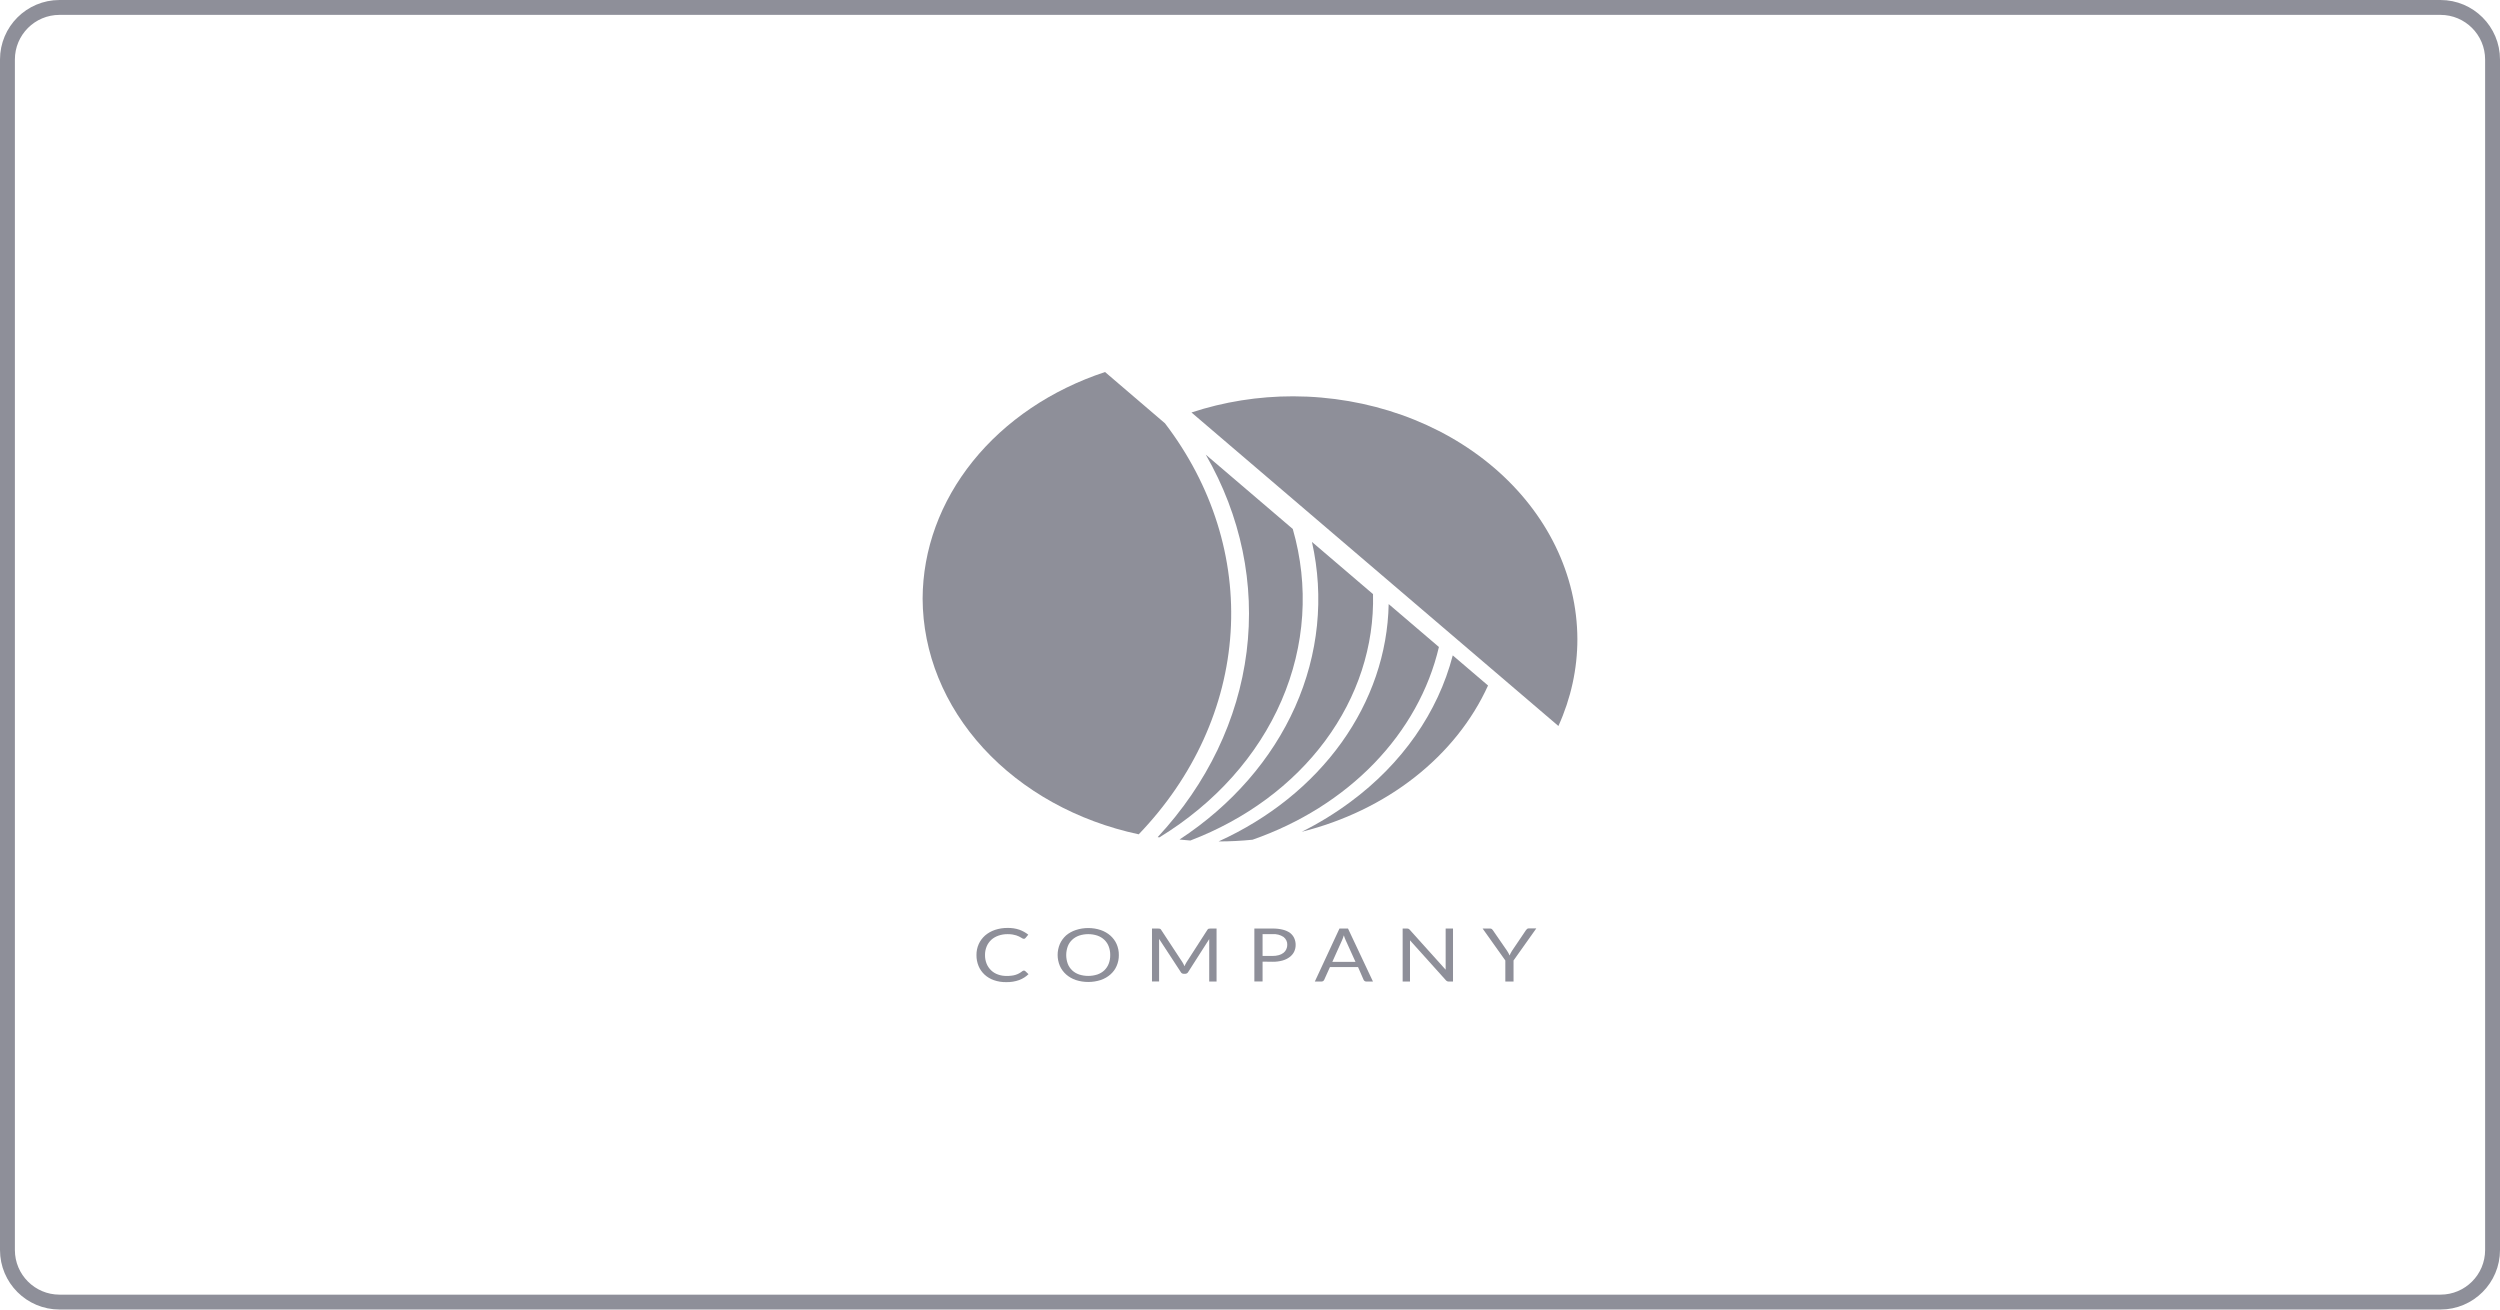
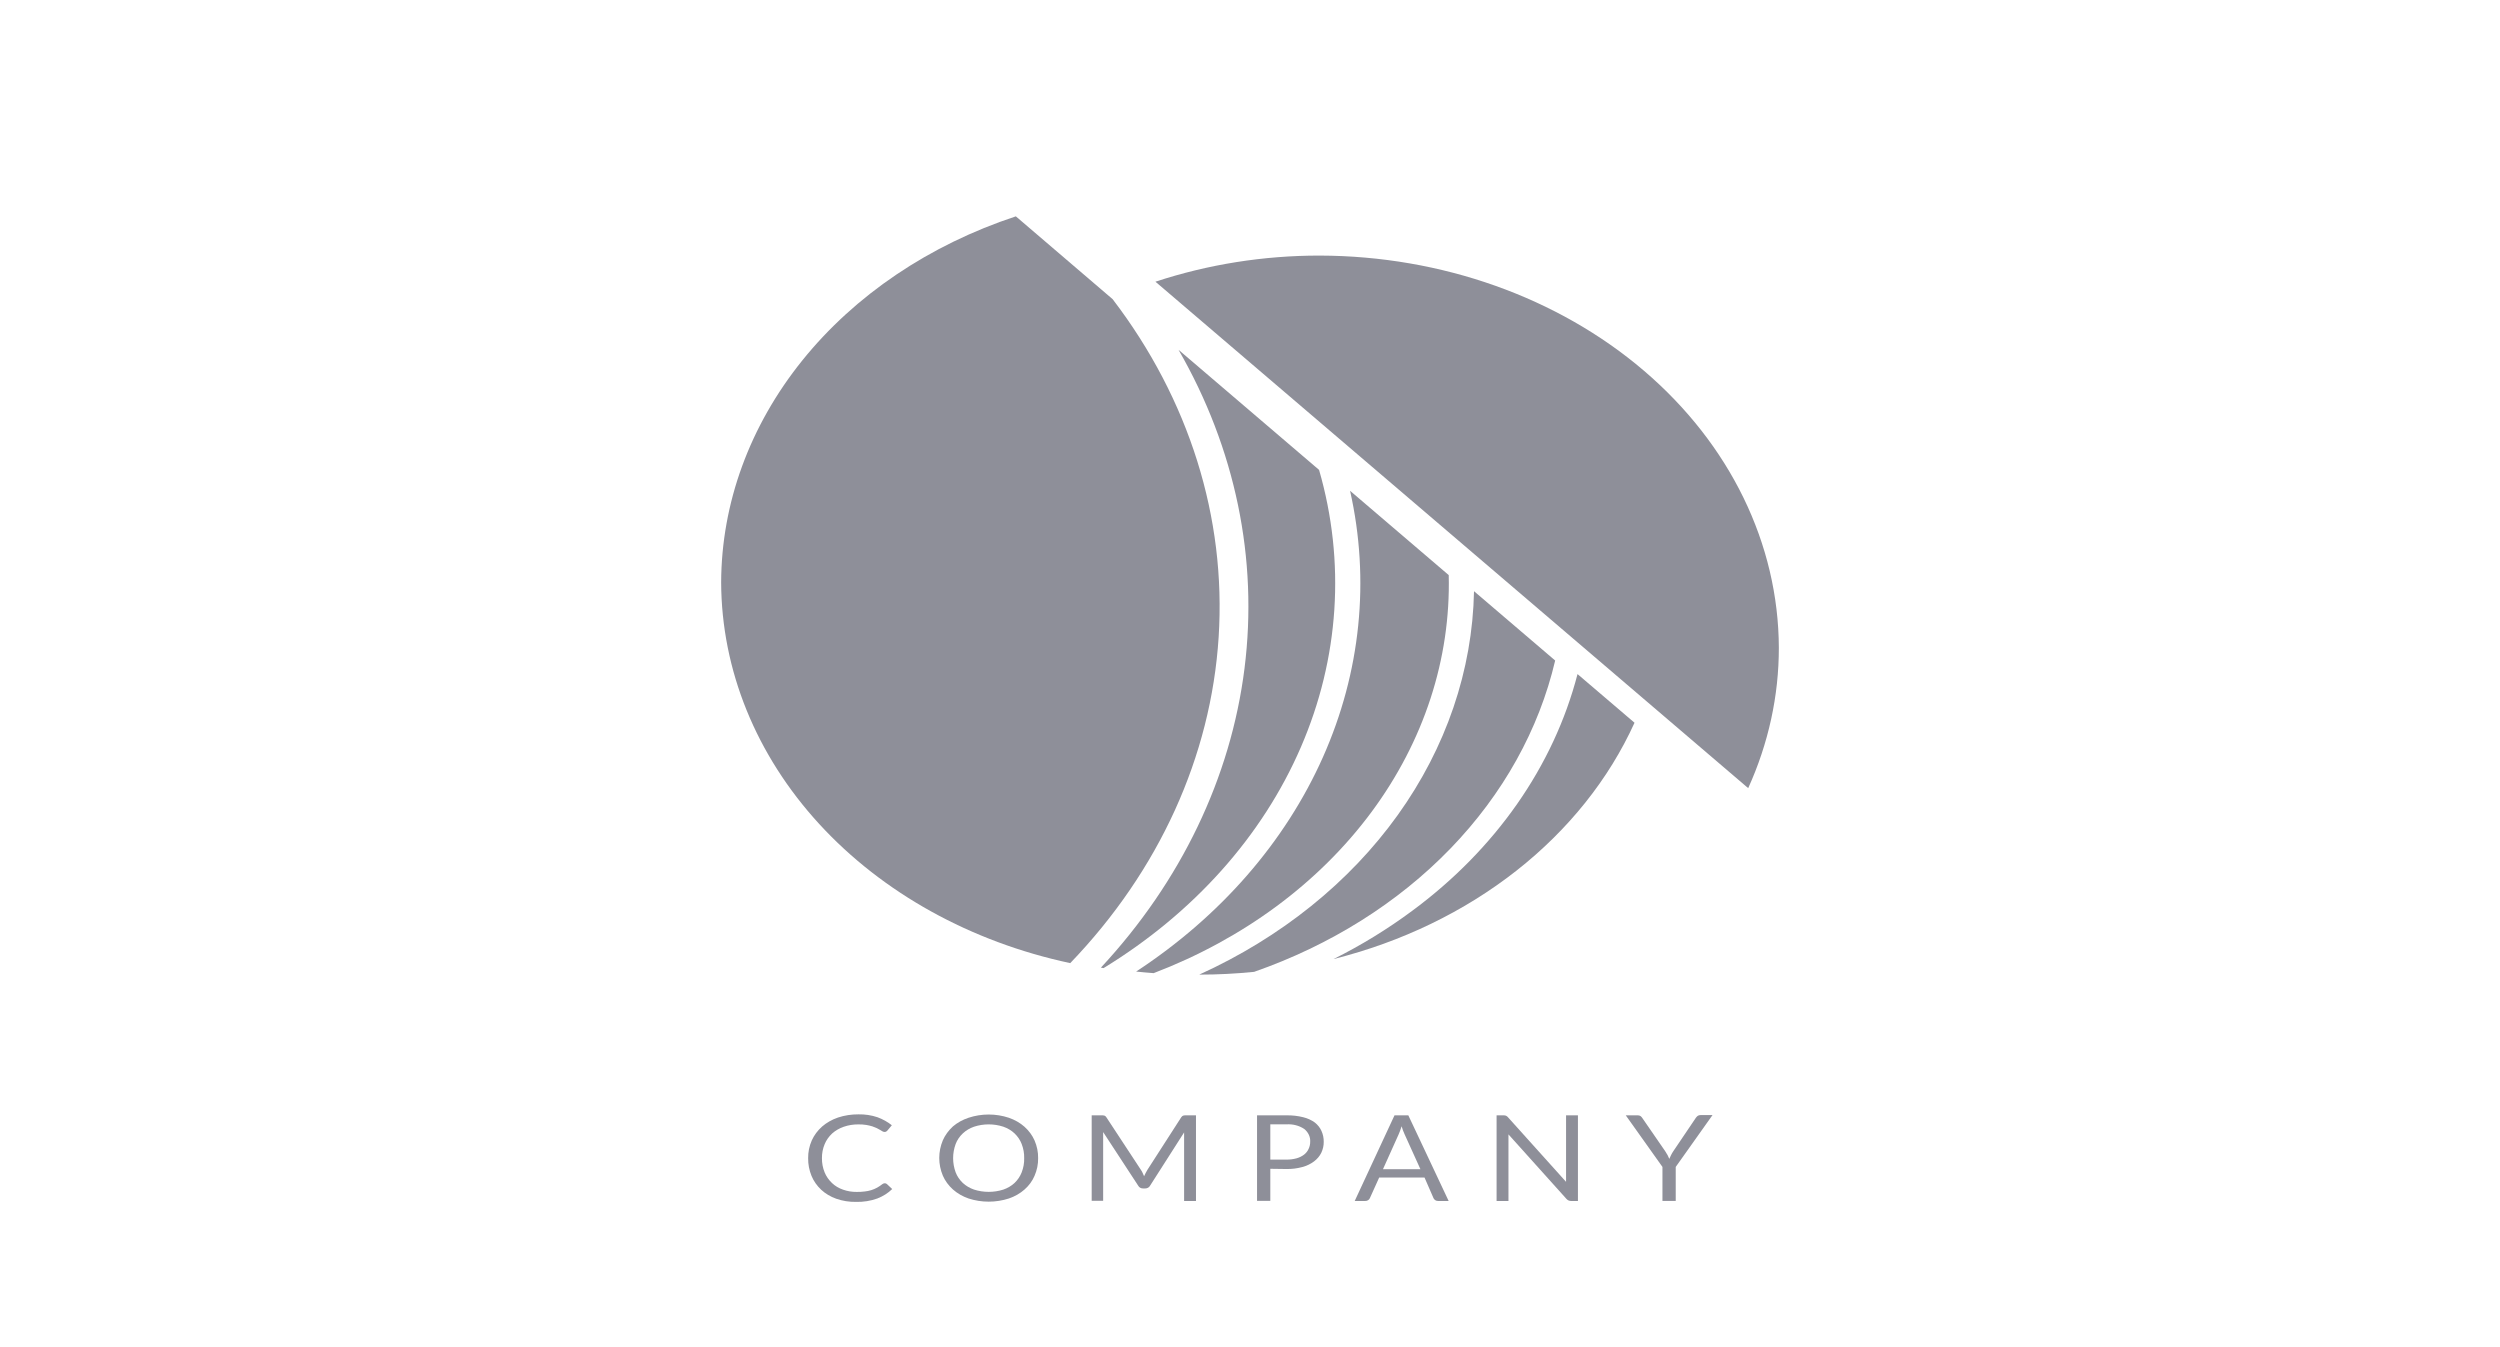
- <svg xmlns="http://www.w3.org/2000/svg" width="168" height="88" viewBox="0 0 168 88" fill="none">
-   <g id="Client 3">
-     <rect id="Rectangle 9" x="0.5" y="0.5" width="167" height="87" rx="3.5" stroke="#8E8F99" />
-     <g id="Logo">
-       <g id="group">
-         <g id="Object">
-           <path id="Vector" d="M68.81 65.223C68.826 65.224 68.842 65.227 68.856 65.232C68.871 65.238 68.884 65.246 68.895 65.256L69.116 65.464C68.945 65.632 68.733 65.766 68.495 65.858C68.217 65.958 67.916 66.006 67.615 65.999C67.331 66.004 67.049 65.959 66.787 65.867C66.55 65.783 66.337 65.656 66.163 65.495C65.985 65.328 65.848 65.132 65.76 64.919C65.663 64.682 65.615 64.432 65.619 64.181C65.615 63.928 65.666 63.677 65.771 63.44C65.867 63.226 66.013 63.03 66.198 62.864C66.387 62.702 66.612 62.574 66.861 62.489C67.133 62.399 67.422 62.355 67.714 62.357C67.985 62.352 68.254 62.393 68.506 62.478C68.725 62.559 68.925 62.671 69.1 62.81L68.915 63.032C68.902 63.047 68.886 63.061 68.868 63.072C68.846 63.085 68.82 63.091 68.793 63.089C68.765 63.087 68.737 63.079 68.713 63.065L68.614 63.006L68.476 62.931C68.416 62.903 68.354 62.878 68.291 62.857C68.209 62.832 68.125 62.813 68.04 62.798C67.931 62.781 67.821 62.773 67.711 62.775C67.501 62.773 67.293 62.806 67.098 62.874C66.917 62.937 66.753 63.031 66.618 63.152C66.481 63.281 66.374 63.431 66.306 63.596C66.228 63.783 66.19 63.981 66.193 64.181C66.19 64.383 66.228 64.584 66.306 64.775C66.374 64.938 66.478 65.088 66.613 65.216C66.739 65.336 66.896 65.43 67.071 65.49C67.251 65.554 67.444 65.586 67.639 65.584C67.752 65.586 67.865 65.579 67.976 65.565C68.158 65.546 68.333 65.492 68.487 65.407C68.564 65.364 68.637 65.315 68.705 65.261C68.733 65.238 68.771 65.224 68.81 65.223Z" fill="#8E8F99" />
-           <path id="Vector_2" d="M75.186 64.18C75.19 64.43 75.139 64.679 75.037 64.914C74.947 65.127 74.805 65.321 74.621 65.483C74.437 65.646 74.215 65.773 73.969 65.857C73.428 66.033 72.831 66.033 72.291 65.857C72.046 65.772 71.825 65.644 71.642 65.482C71.458 65.317 71.315 65.121 71.222 64.907C71.023 64.432 71.023 63.912 71.222 63.437C71.317 63.223 71.459 63.027 71.642 62.859C71.827 62.702 72.048 62.58 72.291 62.499C72.83 62.319 73.429 62.319 73.969 62.499C74.214 62.584 74.436 62.711 74.62 62.874C74.802 63.038 74.944 63.231 75.037 63.442C75.139 63.678 75.19 63.928 75.186 64.18ZM74.606 64.18C74.611 63.98 74.575 63.781 74.502 63.591C74.44 63.428 74.339 63.278 74.206 63.15C74.077 63.028 73.917 62.933 73.74 62.871C73.347 62.742 72.912 62.742 72.52 62.871C72.342 62.933 72.183 63.028 72.053 63.15C71.918 63.277 71.817 63.427 71.755 63.591C71.615 63.975 71.615 64.386 71.755 64.77C71.817 64.933 71.919 65.083 72.053 65.211C72.183 65.332 72.342 65.426 72.52 65.487C72.913 65.613 73.346 65.613 73.74 65.487C73.917 65.426 74.077 65.332 74.206 65.211C74.339 65.083 74.439 64.933 74.502 64.77C74.576 64.58 74.611 64.38 74.606 64.18Z" fill="#8E8F99" />
-           <path id="Vector_3" d="M79.537 64.799L79.594 64.931C79.617 64.884 79.636 64.841 79.658 64.799C79.679 64.754 79.703 64.711 79.73 64.669L81.14 62.478C81.168 62.44 81.193 62.417 81.22 62.41C81.258 62.4 81.297 62.396 81.336 62.398H81.753V65.961H81.259V63.341C81.259 63.308 81.259 63.27 81.259 63.23C81.256 63.19 81.256 63.149 81.259 63.108L79.84 65.329C79.822 65.363 79.793 65.391 79.757 65.41C79.721 65.43 79.679 65.44 79.636 65.44H79.556C79.513 65.441 79.471 65.43 79.434 65.411C79.398 65.391 79.369 65.363 79.352 65.329L77.891 63.094C77.891 63.136 77.891 63.179 77.891 63.221C77.891 63.264 77.891 63.301 77.891 63.334V65.954H77.414V62.398H77.831C77.87 62.396 77.909 62.4 77.947 62.41C77.981 62.424 78.008 62.448 78.024 62.478L79.465 64.671C79.493 64.712 79.517 64.754 79.537 64.799Z" fill="#8E8F99" />
-           <path id="Vector_4" d="M84.845 64.622V65.956H84.293V62.398H85.524C85.756 62.394 85.988 62.42 86.211 62.476C86.39 62.519 86.555 62.594 86.697 62.697C86.82 62.794 86.914 62.913 86.973 63.046C87.038 63.191 87.07 63.346 87.067 63.502C87.069 63.658 87.034 63.812 86.965 63.957C86.898 64.093 86.796 64.215 86.666 64.313C86.525 64.42 86.358 64.5 86.178 64.549C85.963 64.607 85.738 64.635 85.513 64.631L84.845 64.622ZM84.845 64.24H85.513C85.658 64.241 85.802 64.223 85.941 64.185C86.055 64.153 86.16 64.1 86.25 64.032C86.333 63.967 86.397 63.886 86.437 63.796C86.483 63.701 86.505 63.599 86.504 63.497C86.51 63.398 86.491 63.299 86.448 63.207C86.405 63.115 86.34 63.032 86.255 62.964C86.044 62.823 85.779 62.755 85.513 62.773H84.845V64.24Z" fill="#8E8F99" />
-           <path id="Vector_5" d="M92.264 65.961H91.828C91.785 65.963 91.742 65.951 91.707 65.928C91.676 65.906 91.651 65.878 91.635 65.846L91.26 64.985H89.374L88.985 65.846C88.971 65.877 88.947 65.905 88.916 65.926C88.881 65.95 88.837 65.963 88.792 65.961H88.356L90.012 62.398H90.586L92.264 65.961ZM89.532 64.638H91.089L90.432 63.188C90.381 63.078 90.34 62.967 90.307 62.853L90.244 63.039C90.225 63.096 90.203 63.148 90.183 63.19L89.532 64.638Z" fill="#8E8F99" />
-           <path id="Vector_6" d="M94.65 62.414C94.683 62.429 94.711 62.451 94.732 62.478L97.148 65.164C97.148 65.122 97.148 65.079 97.148 65.039C97.148 64.999 97.148 64.959 97.148 64.921V62.398H97.642V65.961H97.366C97.326 65.962 97.288 65.955 97.252 65.94C97.218 65.923 97.188 65.901 97.164 65.874L94.752 63.19C94.754 63.231 94.754 63.272 94.752 63.313C94.752 63.353 94.752 63.388 94.752 63.421V65.961H94.258V62.398H94.55C94.584 62.397 94.618 62.402 94.65 62.414Z" fill="#8E8F99" />
-           <path id="Vector_7" d="M101.71 64.544V65.959H101.158V64.544L99.632 62.398H100.126C100.169 62.395 100.211 62.406 100.245 62.428C100.275 62.451 100.3 62.478 100.319 62.508L101.274 63.893C101.313 63.952 101.346 64.006 101.374 64.058C101.401 64.11 101.423 64.159 101.443 64.209L101.514 64.056C101.541 63.999 101.573 63.945 101.608 63.893L102.55 62.499C102.569 62.471 102.593 62.446 102.621 62.423C102.654 62.399 102.697 62.386 102.74 62.388H103.24L101.71 64.544Z" fill="#8E8F99" />
-           <path id="Vector_8" d="M79.263 56.417C79.503 56.443 79.746 56.464 79.992 56.483C83.716 55.059 86.867 52.73 89.051 49.784C91.234 46.839 92.353 43.41 92.267 39.924L88.163 36.417C88.997 40.128 88.607 43.964 87.035 47.496C85.463 51.028 82.772 54.117 79.263 56.417Z" fill="#8E8F99" />
-           <path id="Vector_9" d="M77.797 56.254L77.908 56.273C81.658 53.981 84.517 50.781 86.115 47.086C87.713 43.391 87.978 39.372 86.874 35.547L81.027 30.552C83.392 34.658 84.344 39.253 83.772 43.803C83.2 48.353 81.128 52.67 77.797 56.254Z" fill="#8E8F99" />
-           <path id="Vector_10" d="M97.625 44.042C96.632 47.872 94.219 51.326 90.746 53.891C89.732 54.644 88.638 55.316 87.478 55.896C90.306 55.185 92.906 53.93 95.076 52.225C97.246 50.521 98.93 48.414 99.996 46.066L97.625 44.042Z" fill="#8E8F99" />
-           <path id="Vector_11" d="M96.695 43.478L93.319 40.594C93.254 43.883 92.16 47.096 90.15 49.901C88.14 52.706 85.287 55 81.888 56.544H81.905C82.662 56.544 83.419 56.505 84.171 56.429C87.347 55.321 90.153 53.559 92.339 51.299C94.524 49.039 96.021 46.352 96.695 43.478Z" fill="#8E8F99" />
-           <path id="Vector_12" d="M78.286 28.446L74.259 25C70.658 26.189 67.562 28.278 65.375 30.995C63.188 33.713 62.011 36.931 62 40.228V40.228C62.014 43.873 63.449 47.408 66.079 50.277C68.71 53.145 72.385 55.182 76.522 56.066C80.216 52.221 82.379 47.469 82.696 42.502C83.013 37.535 81.468 32.611 78.286 28.446Z" fill="#8E8F99" />
-           <path id="Vector_13" d="M106 42.948C105.985 38.624 103.969 34.482 100.391 31.425C96.813 28.368 91.964 26.645 86.904 26.632C84.566 26.63 82.247 26.999 80.067 27.719L104.725 48.787C105.569 46.925 106.001 44.945 106 42.948Z" fill="#8E8F99" />
-         </g>
+ <svg xmlns="http://www.w3.org/2000/svg" width="104" height="56" viewBox="0 0 104 56" fill="none">
+   <g id="Logo">
+     <g id="group">
+       <g id="Object">
+         <path id="Vector" d="M36.81 49.223C36.826 49.224 36.842 49.227 36.856 49.233C36.871 49.238 36.884 49.246 36.895 49.256L37.116 49.464C36.945 49.632 36.733 49.766 36.495 49.858C36.217 49.958 35.916 50.006 35.615 49.999C35.331 50.004 35.049 49.959 34.786 49.867C34.55 49.783 34.337 49.656 34.163 49.495C33.985 49.328 33.848 49.132 33.76 48.919C33.663 48.682 33.615 48.432 33.619 48.181C33.615 47.928 33.666 47.677 33.771 47.44C33.867 47.226 34.013 47.03 34.199 46.864C34.387 46.702 34.612 46.574 34.861 46.489C35.133 46.399 35.422 46.355 35.714 46.357C35.985 46.352 36.254 46.393 36.506 46.478C36.725 46.559 36.925 46.671 37.1 46.81L36.915 47.032C36.902 47.048 36.886 47.061 36.868 47.072C36.846 47.085 36.82 47.091 36.793 47.089C36.765 47.087 36.737 47.079 36.713 47.065L36.614 47.006L36.476 46.931C36.416 46.903 36.354 46.878 36.291 46.857C36.209 46.832 36.125 46.813 36.04 46.798C35.931 46.781 35.821 46.773 35.711 46.775C35.501 46.773 35.293 46.806 35.098 46.874C34.917 46.937 34.753 47.032 34.618 47.152C34.48 47.281 34.374 47.432 34.306 47.596C34.228 47.783 34.19 47.981 34.193 48.181C34.19 48.383 34.228 48.584 34.306 48.775C34.373 48.938 34.478 49.088 34.613 49.216C34.739 49.336 34.896 49.43 35.071 49.49C35.251 49.554 35.444 49.586 35.639 49.584C35.752 49.586 35.865 49.579 35.976 49.565C36.158 49.546 36.333 49.492 36.487 49.407C36.564 49.364 36.637 49.315 36.705 49.261C36.733 49.238 36.771 49.224 36.81 49.223Z" fill="#8E8F99" />
+         <path id="Vector_2" d="M43.186 48.18C43.19 48.431 43.139 48.679 43.037 48.914C42.947 49.127 42.806 49.321 42.621 49.483C42.437 49.646 42.215 49.773 41.969 49.857C41.428 50.033 40.831 50.033 40.291 49.857C40.046 49.772 39.825 49.644 39.642 49.482C39.458 49.317 39.315 49.121 39.222 48.907C39.023 48.432 39.023 47.912 39.222 47.437C39.316 47.223 39.459 47.027 39.642 46.859C39.827 46.702 40.048 46.58 40.291 46.499C40.83 46.319 41.429 46.319 41.969 46.499C42.214 46.584 42.436 46.711 42.62 46.874C42.802 47.038 42.944 47.231 43.037 47.442C43.139 47.678 43.19 47.928 43.186 48.18ZM42.606 48.18C42.611 47.98 42.575 47.781 42.502 47.591C42.44 47.428 42.339 47.278 42.206 47.15C42.077 47.028 41.917 46.933 41.74 46.871C41.347 46.742 40.912 46.742 40.52 46.871C40.342 46.933 40.183 47.028 40.053 47.15C39.918 47.277 39.817 47.427 39.755 47.591C39.615 47.975 39.615 48.386 39.755 48.77C39.817 48.933 39.919 49.083 40.053 49.211C40.183 49.331 40.342 49.426 40.52 49.487C40.913 49.613 41.346 49.613 41.74 49.487C41.917 49.426 42.077 49.331 42.206 49.211C42.339 49.083 42.439 48.932 42.502 48.77C42.576 48.58 42.611 48.38 42.606 48.18Z" fill="#8E8F99" />
+         <path id="Vector_3" d="M47.536 48.799L47.594 48.931C47.617 48.884 47.636 48.841 47.658 48.799C47.679 48.754 47.703 48.711 47.73 48.669L49.14 46.478C49.168 46.44 49.193 46.417 49.22 46.41C49.258 46.4 49.297 46.396 49.336 46.398H49.753V49.961H49.259V47.341C49.259 47.308 49.259 47.27 49.259 47.23C49.256 47.19 49.256 47.149 49.259 47.108L47.84 49.329C47.822 49.363 47.793 49.391 47.757 49.41C47.721 49.43 47.679 49.44 47.636 49.44H47.556C47.513 49.441 47.471 49.431 47.434 49.411C47.398 49.391 47.369 49.363 47.352 49.329L45.891 47.094C45.891 47.136 45.891 47.178 45.891 47.221C45.891 47.263 45.891 47.301 45.891 47.334V49.954H45.414V46.398H45.831C45.87 46.396 45.909 46.4 45.947 46.41C45.981 46.424 46.008 46.448 46.024 46.478L47.465 48.671C47.493 48.712 47.517 48.755 47.536 48.799Z" fill="#8E8F99" />
+         <path id="Vector_4" d="M52.845 48.622V49.956H52.293V46.398H53.524C53.756 46.394 53.988 46.42 54.211 46.476C54.39 46.519 54.555 46.594 54.697 46.697C54.819 46.794 54.914 46.913 54.973 47.046C55.038 47.191 55.07 47.346 55.067 47.502C55.069 47.657 55.034 47.812 54.965 47.957C54.898 48.093 54.796 48.215 54.666 48.313C54.525 48.42 54.358 48.5 54.178 48.548C53.963 48.607 53.738 48.635 53.513 48.631L52.845 48.622ZM52.845 48.24H53.513C53.658 48.241 53.802 48.223 53.941 48.185C54.055 48.153 54.16 48.1 54.25 48.032C54.333 47.967 54.397 47.886 54.437 47.796C54.483 47.701 54.505 47.599 54.504 47.497C54.51 47.398 54.491 47.299 54.448 47.207C54.405 47.115 54.34 47.032 54.255 46.964C54.044 46.823 53.779 46.755 53.513 46.773H52.845V48.24Z" fill="#8E8F99" />
+         <path id="Vector_5" d="M60.264 49.961H59.828C59.785 49.963 59.742 49.951 59.707 49.928C59.676 49.906 59.651 49.878 59.635 49.846L59.26 48.985H57.374L56.985 49.846C56.971 49.877 56.947 49.905 56.916 49.926C56.881 49.95 56.837 49.963 56.792 49.961H56.356L58.012 46.397H58.586L60.264 49.961ZM57.532 48.638H59.089L58.432 47.188C58.381 47.078 58.34 46.967 58.307 46.853L58.244 47.039C58.225 47.096 58.203 47.148 58.183 47.19L57.532 48.638Z" fill="#8E8F99" />
+         <path id="Vector_6" d="M62.65 46.414C62.682 46.429 62.711 46.451 62.732 46.478L65.148 49.164C65.148 49.122 65.148 49.079 65.148 49.039C65.148 48.999 65.148 48.959 65.148 48.921V46.398H65.642V49.961H65.366C65.326 49.962 65.288 49.955 65.252 49.94C65.218 49.923 65.188 49.901 65.164 49.874L62.752 47.19C62.754 47.231 62.754 47.272 62.752 47.313C62.752 47.353 62.752 47.388 62.752 47.421V49.961H62.258V46.398H62.55C62.584 46.397 62.618 46.402 62.65 46.414Z" fill="#8E8F99" />
+         <path id="Vector_7" d="M69.71 48.544V49.959H69.158V48.544L67.632 46.398H68.126C68.168 46.395 68.211 46.406 68.245 46.428C68.275 46.451 68.3 46.478 68.319 46.508L69.274 47.893C69.313 47.952 69.346 48.006 69.374 48.058C69.401 48.11 69.423 48.159 69.443 48.209L69.514 48.056C69.541 47.999 69.573 47.945 69.608 47.893L70.549 46.499C70.569 46.471 70.594 46.446 70.621 46.423C70.654 46.399 70.697 46.386 70.74 46.388H71.24L69.71 48.544Z" fill="#8E8F99" />
+         <path id="Vector_8" d="M47.263 40.417C47.503 40.443 47.746 40.464 47.992 40.483C51.717 39.059 54.867 36.73 57.051 33.784C59.234 30.839 60.353 27.41 60.267 23.924L56.163 20.417C56.997 24.128 56.607 27.964 55.035 31.496C53.463 35.028 50.772 38.117 47.263 40.417Z" fill="#8E8F99" />
+         <path id="Vector_9" d="M45.797 40.254L45.908 40.273C49.658 37.981 52.517 34.781 54.115 31.086C55.714 27.391 55.978 23.372 54.873 19.547L49.027 14.552C51.392 18.658 52.344 23.253 51.772 27.803C51.2 32.353 49.128 36.67 45.797 40.254Z" fill="#8E8F99" />
+         <path id="Vector_10" d="M65.625 28.042C64.632 31.872 62.219 35.326 58.746 37.891C57.732 38.644 56.638 39.316 55.478 39.896C58.306 39.186 60.906 37.93 63.076 36.226C65.246 34.521 66.93 32.414 67.996 30.066L65.625 28.042Z" fill="#8E8F99" />
+         <path id="Vector_11" d="M64.695 27.478L61.319 24.594C61.254 27.883 60.16 31.096 58.15 33.901C56.14 36.706 53.287 39 49.888 40.544H49.905C50.662 40.544 51.419 40.505 52.171 40.429C55.347 39.321 58.154 37.559 60.339 35.299C62.524 33.039 64.021 30.352 64.695 27.478Z" fill="#8E8F99" />
+         <path id="Vector_12" d="M46.286 12.446L42.259 9C38.658 10.189 35.562 12.278 33.375 14.995C31.188 17.713 30.011 20.931 30 24.229V24.229C30.014 27.872 31.449 31.409 34.079 34.277C36.71 37.145 40.385 39.182 44.522 40.066C48.216 36.221 50.379 31.469 50.696 26.502C51.013 21.535 49.468 16.611 46.286 12.446Z" fill="#8E8F99" />
+         <path id="Vector_13" d="M74 26.948C73.985 22.624 71.969 18.482 68.391 15.425C64.813 12.368 59.964 10.645 54.904 10.632C52.566 10.63 50.247 10.999 48.066 11.719L72.725 32.787C73.569 30.925 74.001 28.945 74 26.948Z" fill="#8E8F99" />
      </g>
    </g>
  </g>
</svg>
